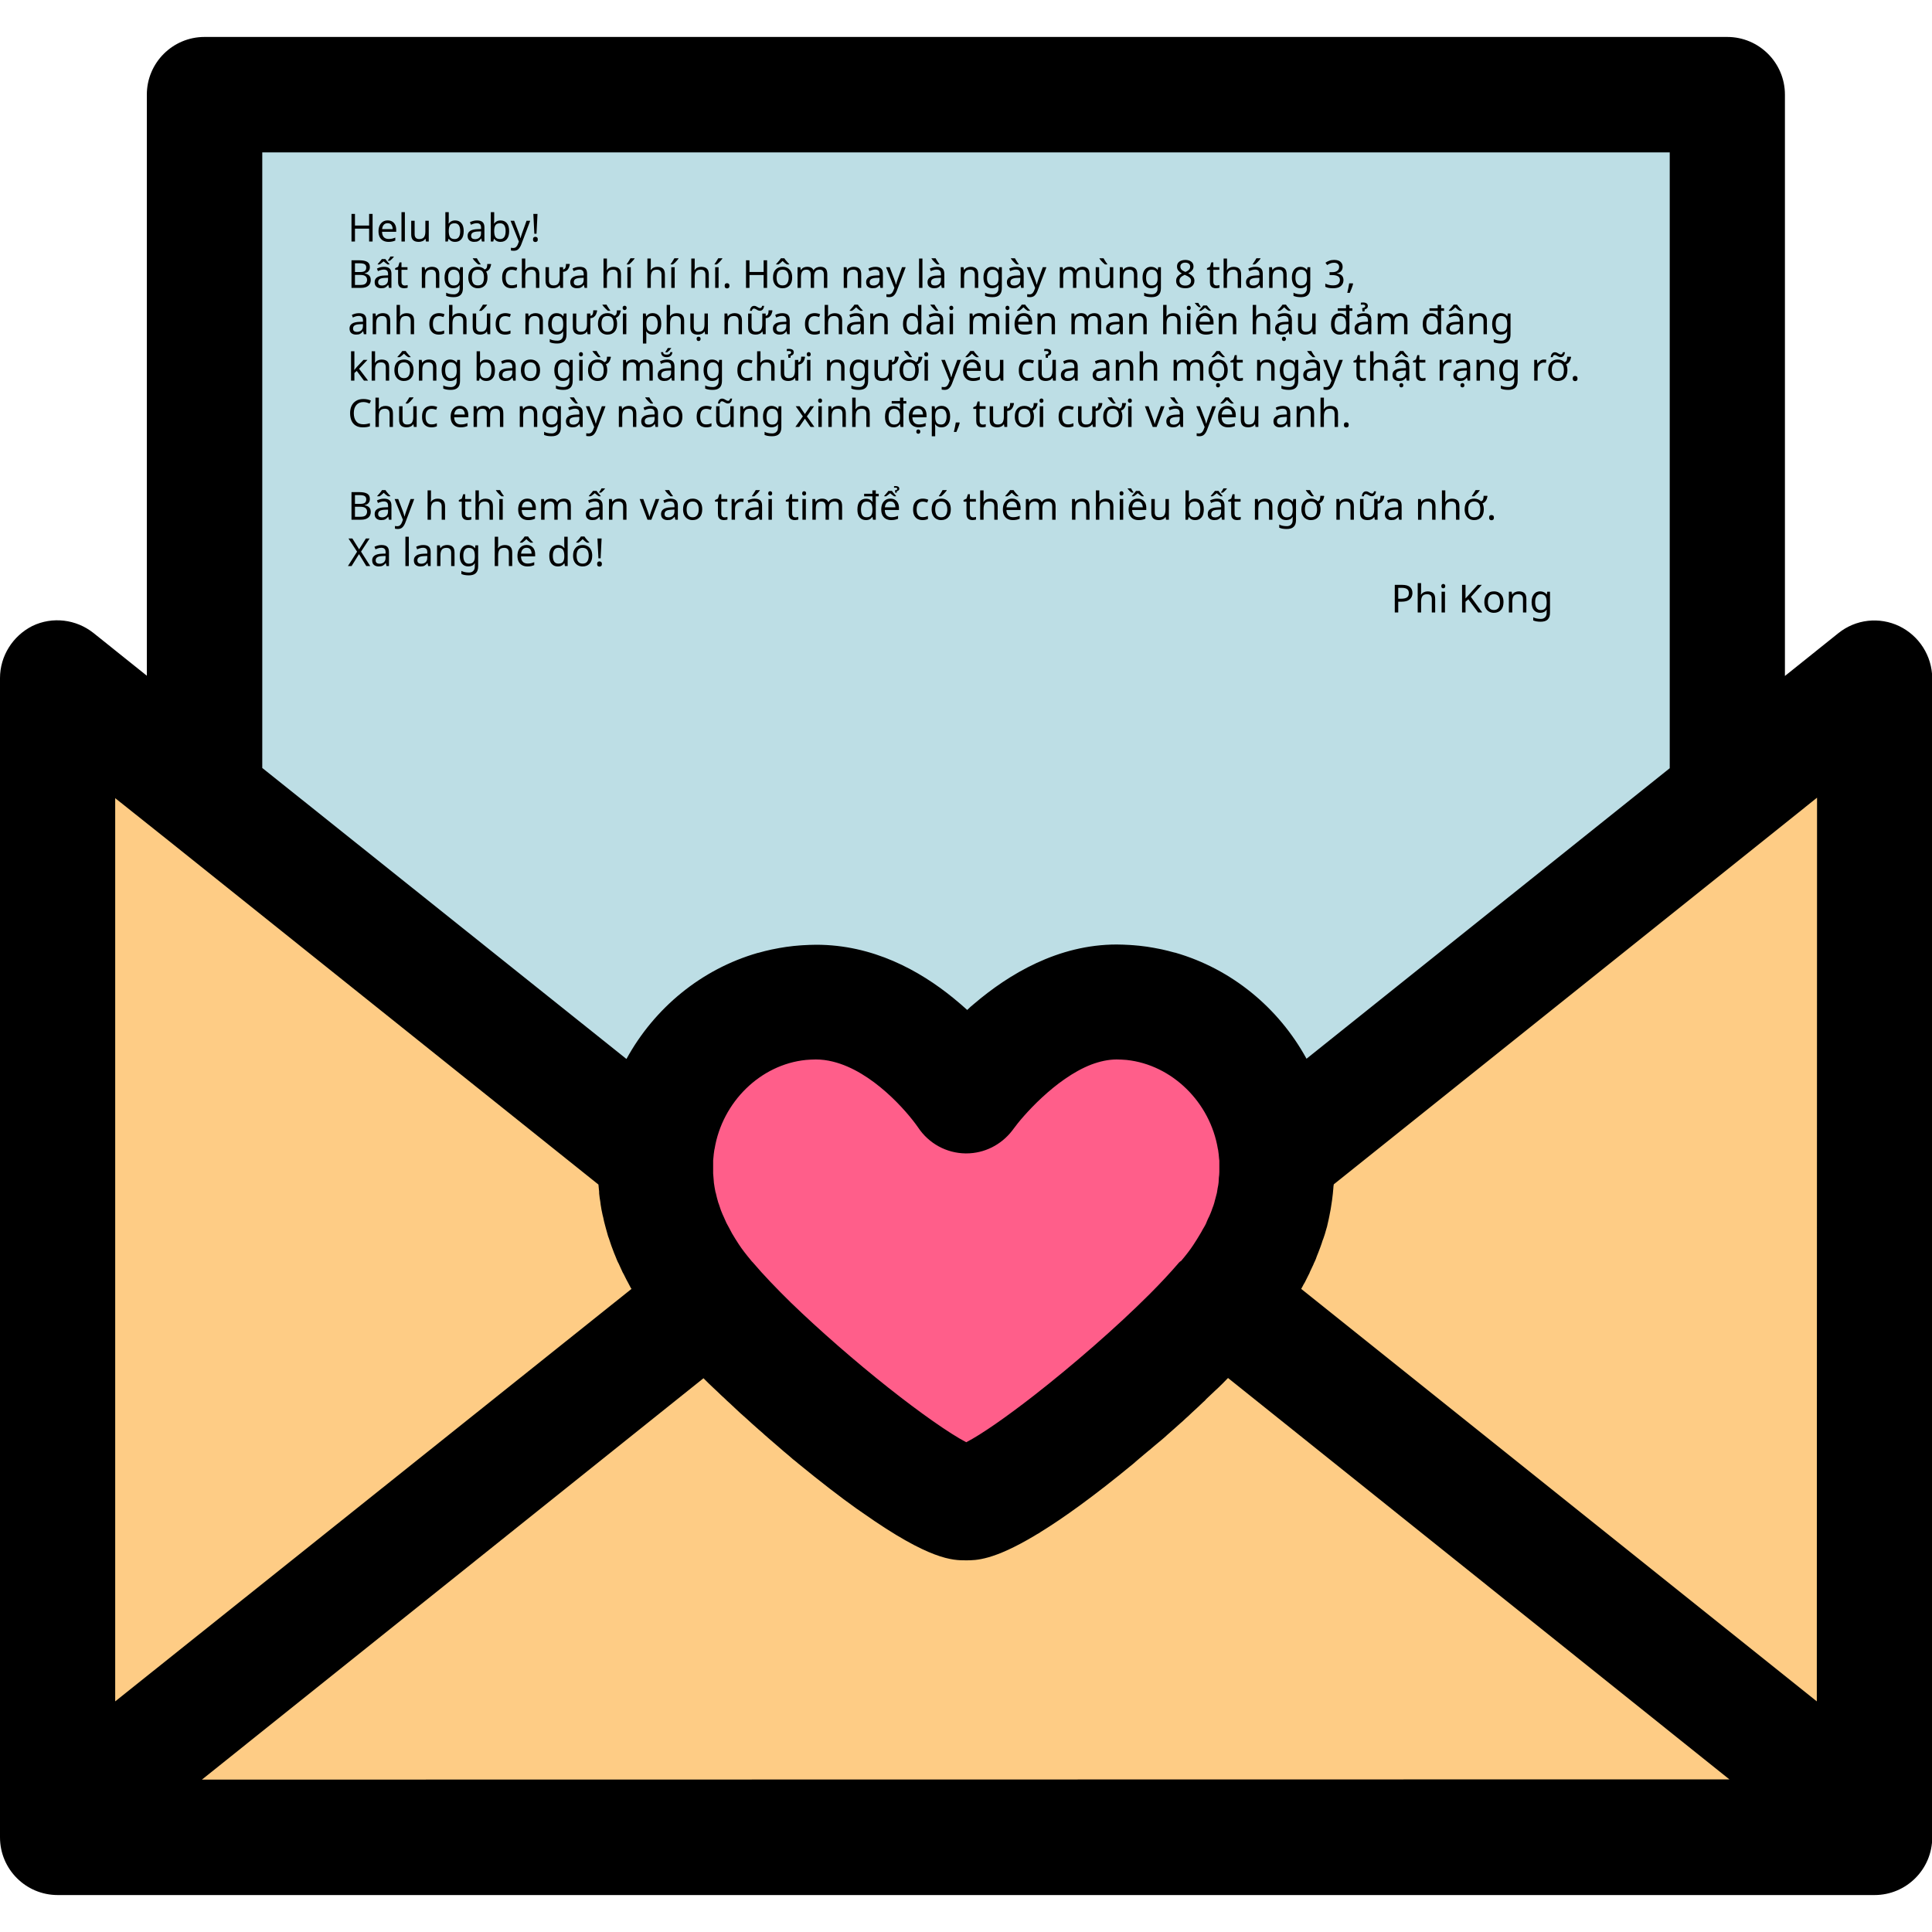
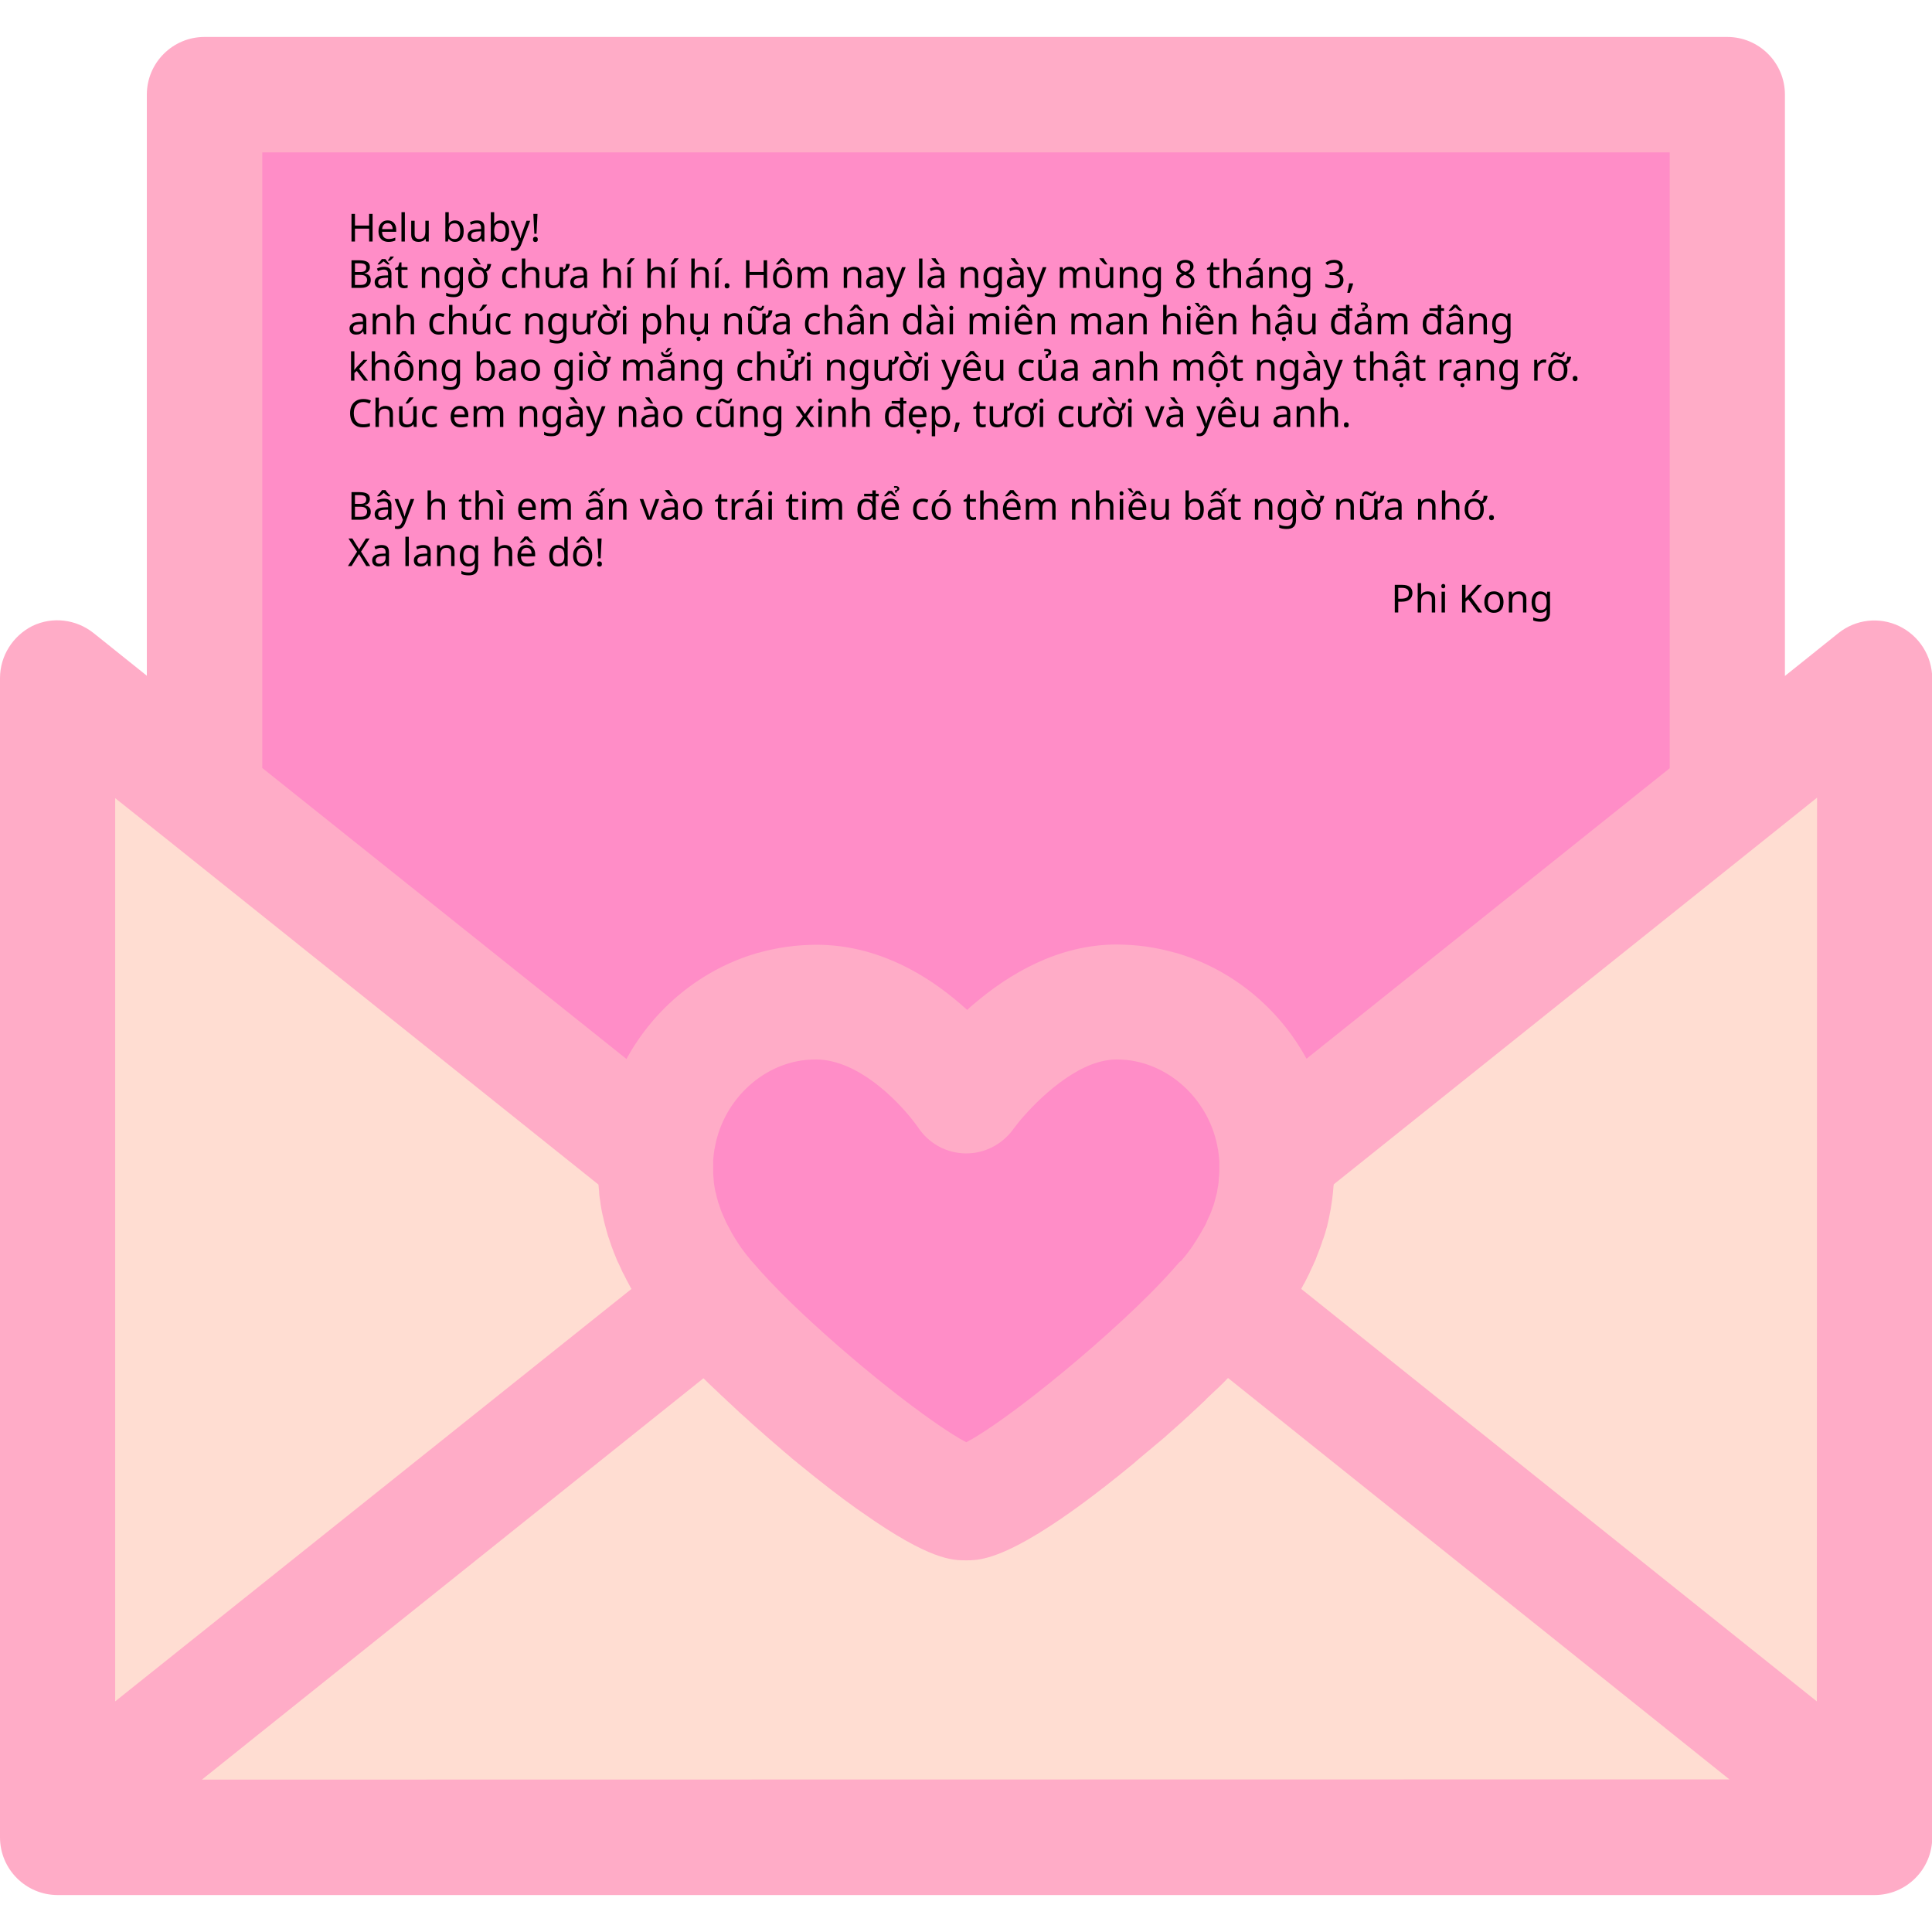
<svg xmlns="http://www.w3.org/2000/svg" version="1.1" id="Layer_1" x="0px" y="0px" viewBox="0 0 800 800" style="enable-background:new 0 0 800 800;" xml:space="preserve">
  <style type="text/css">
- 	.st0{fill:#FECC85;}
- 	.st1{fill:#FF5E8A;}
- 	.st2{fill:#BDDEE5;}
+ 	.st0{fill:#FFDDD2;}
+ 	.st1{fill:#FF8DC7;}
+ 	.st2{fill:#FF8DC7;}
	.st3{font-family:'AnnaiMN-Regular';}
	.st4{font-size:16px;}
	.st5{letter-spacing:31;}
</style>
  <path class="st0" d="M528.4,479c0,0.1,0,0.3,0,0.4c1.1,20-5.4,35.1-14.5,49c-18.3,27.8-96.9,93.8-113.9,93.8  c-16.7,0-96-66.3-114.1-93.8c-9.1-13.8-15.5-29-14.5-49c0-0.1,0-0.3,0-0.4L23.9,280.8v480h752.3v-480L528.4,479z" />
  <path class="st1" d="M462.2,414.9c-34.9,0-62.2,38.9-62.2,38.9s-25.8-38.9-62.2-38.9c-35.4,0-64.4,29.2-66.3,64.6  c-1.1,20,5.4,35.2,14.5,49c18.1,27.5,97.4,93.8,114.1,93.8c17,0,95.6-66,113.9-93.8c9.1-13.8,15.5-29,14.5-49  C526.6,444.1,497.6,414.9,462.2,414.9" />
  <path class="st2" d="M84.7,39.2v290.3L271.6,479c2.1-35.2,30.9-64.2,66.2-64.2c36.4,0,62.2,38.9,62.2,38.9s27.3-38.9,62.2-38.9  c35.3,0,64.1,29,66.2,64.2l186.8-149.5V39.2H84.7z" />
-   <path d="M786.5,259.3c-8.3-4-18.1-2.9-25.3,2.9l-22.1,17.7V39.2c0-13.2-10.7-23.9-23.9-23.9H84.7c-13.2,0-23.9,10.7-23.9,23.9v240.6  l-22.1-17.7c-7.2-5.7-17-6.9-25.3-2.9C5.3,263.3,0,271.6,0,280.8v473.4v6.6c0,13.2,10.7,23.9,23.9,23.9h752.3  c13.2,0,23.9-10.7,23.9-23.9v-6.6V280.8C800,271.6,794.7,263.3,786.5,259.3z M752.3,704.5L538.8,533.7c0.2-0.3,0.3-0.6,0.5-0.9  c0.3-0.6,0.6-1.2,1-1.8c0.2-0.4,0.4-0.8,0.6-1.2c0.3-0.7,0.7-1.3,1-2c0.2-0.4,0.4-0.7,0.5-1.1c0.5-1,1-2.1,1.5-3.2  c0.1-0.3,0.2-0.6,0.4-0.9c0.4-0.8,0.7-1.6,1-2.5c0.2-0.5,0.4-1,0.6-1.5c0.3-0.7,0.5-1.4,0.8-2.1c0.2-0.6,0.4-1.1,0.6-1.7  c0.2-0.7,0.4-1.3,0.7-2c0.2-0.6,0.4-1.2,0.6-1.8c0.2-0.7,0.4-1.4,0.6-2.1c0.2-0.6,0.4-1.3,0.5-1.9c0.2-0.7,0.3-1.5,0.5-2.2  c0.1-0.6,0.3-1.3,0.4-2c0.3-1.3,0.5-2.7,0.7-4c0.1-0.7,0.2-1.3,0.3-2c0.1-0.8,0.2-1.6,0.3-2.5c0.1-0.7,0.1-1.5,0.2-2.2  c0-0.6,0.1-1.1,0.2-1.7l178-142.4c0,0,0,0,0,0l22.1-17.7L752.3,704.5L752.3,704.5z M488.2,522.8c-3.6,4.2-7.7,8.6-12.2,13.1  c-13.7,13.7-31.9,29.5-47.8,41.9c-11.7,9.1-21.9,16.2-28.1,19.4c-6.9-3.6-19-12.1-32.4-22.7c-13.5-10.7-28.2-23.5-40.2-35.1  c-5.9-5.8-11.3-11.4-15.8-16.7c-0.3-0.3-0.6-0.6-0.8-0.9c-2-2.4-3.7-4.6-5-6.6c-1-1.5-1.9-3-2.8-4.5c-0.4-0.7-0.7-1.3-1-1.9  c-0.4-0.8-0.9-1.6-1.3-2.4c-0.4-0.9-0.8-1.8-1.2-2.7c-0.2-0.5-0.5-1-0.7-1.6c-0.5-1.1-0.8-2.3-1.2-3.4c-0.1-0.3-0.2-0.5-0.3-0.8  c-0.4-1.3-0.7-2.6-1-3.9c0-0.1,0-0.2-0.1-0.2c-0.3-1.4-0.5-2.7-0.7-4.1c0,0,0-0.1,0-0.1c-0.1-1.2-0.2-2.5-0.3-3.7c0-0.2,0-0.4,0-0.6  c0-0.9,0-1.9,0-2.8c0-0.6,0-1.2,0-1.8c0-0.1,0-0.1,0-0.2c0-0.3,0.1-0.7,0.1-1c0.1-1.1,0.2-2.3,0.4-3.4c0-0.1,0.1-0.3,0.1-0.4  c3.2-19.4,19-34.9,37.8-36.8c1.3-0.1,2.7-0.2,4.1-0.2c2.4,0,4.7,0.3,7.1,0.9c16.3,4,30.6,20.5,35.3,27.3  c4.4,6.6,11.7,10.6,19.6,10.7h0l0,0c0.1,0,0.2,0,0.3,0c7.5,0,14.4-3.5,19-9.4c0.2-0.3,0.4-0.5,0.6-0.8c3.5-4.9,17.2-20.8,32.2-26.6  c3.5-1.3,7-2.1,10.5-2.1c1.4,0,2.7,0.1,4.1,0.2c18.8,2,34.6,17.5,37.8,36.9c0,0.1,0.1,0.2,0.1,0.4c0.2,1.2,0.3,2.4,0.4,3.6  c0,0.3,0.1,0.5,0.1,0.8c0,0,0,0,0,0l0,0.2c0,0.9,0,1.7,0,2.6c0,0.6,0,1.3,0,1.9c0,0.8-0.1,1.6-0.2,2.4c0,0.6-0.1,1.2-0.1,1.9  c-0.1,0.8-0.2,1.6-0.4,2.4c-0.1,0.6-0.2,1.2-0.3,1.9c-0.2,0.8-0.4,1.5-0.6,2.3c-0.2,0.6-0.3,1.2-0.5,1.9c-0.2,0.8-0.5,1.5-0.8,2.3  c-0.2,0.6-0.4,1.2-0.7,1.9c-0.3,0.8-0.7,1.6-1.1,2.4c-0.3,0.6-0.5,1.2-0.8,1.9c-0.4,0.9-1,1.8-1.5,2.7c-0.3,0.6-0.6,1.1-0.9,1.6  c-0.9,1.5-1.8,3-2.8,4.5c-1.3,2-3,4.2-5.1,6.7C488.7,522.3,488.5,522.5,488.2,522.8z M108.6,63.1h582.8v255L541,438.4  c-11.6-21.2-31.1-37.2-54.3-43.9c-0.2,0-0.3-0.1-0.5-0.1c-1.7-0.5-3.5-0.9-5.2-1.3c-0.2,0-0.4-0.1-0.5-0.1c-1.9-0.4-3.7-0.7-5.6-1  c-0.3,0-0.6-0.1-0.8-0.1c-1.6-0.2-3.1-0.4-4.7-0.5c-0.5,0-1-0.1-1.4-0.1c-1.9-0.1-3.7-0.2-5.6-0.2c-24.3,0-44.7,12.3-59.1,24.6  c-1,0.8-1.9,1.6-2.8,2.5c-1.8-1.6-3.7-3.3-5.7-4.9c-14.1-11.5-33.4-22.1-56.8-22.1c-1.9,0-3.8,0.1-5.6,0.2c-0.5,0-1,0.1-1.4,0.1  c-1.6,0.1-3.2,0.3-4.7,0.5c-0.3,0-0.6,0.1-0.8,0.1c-1.9,0.3-3.8,0.6-5.6,1c-0.2,0-0.4,0.1-0.5,0.1c-1.8,0.4-3.5,0.8-5.2,1.3  c-0.2,0-0.3,0.1-0.5,0.1c-23.2,6.7-42.7,22.7-54.3,43.9L108.6,318L108.6,63.1L108.6,63.1z M69.8,348.1  C69.8,348.1,69.8,348.1,69.8,348.1l178,142.4c0.1,0.7,0.1,1.4,0.2,2.1c0.1,0.5,0.1,1.1,0.1,1.6c0.1,1.2,0.3,2.4,0.5,3.6  c0,0.3,0.1,0.6,0.1,0.9c0.2,1.5,0.5,2.9,0.8,4.3c0.1,0.4,0.2,0.8,0.3,1.2c0.2,1,0.4,2,0.7,3c0.1,0.5,0.3,1,0.4,1.5  c0.2,0.8,0.5,1.7,0.7,2.5c0.1,0.5,0.3,1,0.5,1.5c0.3,0.8,0.5,1.6,0.8,2.4c0.2,0.5,0.3,1,0.5,1.4c0.3,0.8,0.6,1.6,0.9,2.4  c0.2,0.4,0.3,0.8,0.5,1.2c0.4,1,0.8,2.1,1.3,3c0.1,0.1,0.1,0.2,0.2,0.4c0.5,1.1,1,2.2,1.5,3.3c0.2,0.3,0.3,0.6,0.5,0.9  c0.4,0.7,0.7,1.5,1.1,2.2c0.2,0.4,0.4,0.7,0.6,1.1c0.3,0.6,0.7,1.3,1,1.9c0.1,0.3,0.3,0.5,0.5,0.8L47.7,704.5v-374L69.8,348.1z   M83.6,736.9l207.7-166.2c0.2,0.2,0.4,0.4,0.6,0.6c1.1,1.1,2.2,2.2,3.4,3.3c0.5,0.5,1,0.9,1.5,1.4c1.1,1.1,2.3,2.2,3.5,3.3  c0.5,0.5,1,1,1.6,1.5c1.5,1.4,3.1,2.9,4.6,4.3c0.9,0.8,1.8,1.6,2.7,2.4c0.8,0.7,1.5,1.4,2.3,2.1c0.9,0.8,1.8,1.6,2.7,2.4  c0.9,0.8,1.8,1.5,2.6,2.3c0.8,0.7,1.6,1.4,2.3,2c1.7,1.5,3.4,2.9,5.1,4.4c0,0,0.1,0.1,0.1,0.1c1.4,1.1,2.7,2.3,4,3.4  c0.5,0.4,1,0.8,1.5,1.2c0.2,0.2,0.5,0.4,0.7,0.6c9.3,7.6,17.3,13.8,24.2,18.7c0.1,0.1,0.2,0.1,0.3,0.2c0.8,0.5,1.5,1.1,2.3,1.6  c27.8,19.6,37.2,19.6,42.7,19.6c4.2,0,11.3,0,28.4-10.2c0.5-0.3,1.1-0.7,1.7-1c0.2-0.1,0.4-0.2,0.6-0.4c9.6-5.9,22.2-14.9,38.7-28.5  c0.3-0.3,0.6-0.5,0.9-0.8c0.5-0.4,0.9-0.8,1.4-1.2c1.2-1,2.5-2.1,3.8-3.2c0.1-0.1,0.3-0.2,0.4-0.3c1.6-1.4,3.3-2.8,5-4.2  c0.8-0.7,1.7-1.4,2.5-2.2c0.8-0.7,1.6-1.4,2.5-2.2c0.9-0.8,1.9-1.7,2.8-2.5c0.8-0.7,1.5-1.3,2.2-2c0.9-0.8,1.8-1.6,2.7-2.5  c1.6-1.4,3.1-2.9,4.6-4.3c0.5-0.4,0.9-0.8,1.3-1.3c1.2-1.2,2.5-2.3,3.7-3.5c0.4-0.4,0.9-0.8,1.3-1.2c1.2-1.2,2.4-2.3,3.5-3.5  c0.2-0.2,0.4-0.4,0.5-0.5l207.6,166.2L83.6,736.9L83.6,736.9z" />
+   <path style="fill:#FFACC7;" d="M786.5,259.3c-8.3-4-18.1-2.9-25.3,2.9l-22.1,17.7V39.2c0-13.2-10.7-23.9-23.9-23.9H84.7c-13.2,0-23.9,10.7-23.9,23.9v240.6  l-22.1-17.7c-7.2-5.7-17-6.9-25.3-2.9C5.3,263.3,0,271.6,0,280.8v473.4v6.6c0,13.2,10.7,23.9,23.9,23.9h752.3  c13.2,0,23.9-10.7,23.9-23.9v-6.6V280.8C800,271.6,794.7,263.3,786.5,259.3z M752.3,704.5L538.8,533.7c0.2-0.3,0.3-0.6,0.5-0.9  c0.3-0.6,0.6-1.2,1-1.8c0.2-0.4,0.4-0.8,0.6-1.2c0.3-0.7,0.7-1.3,1-2c0.2-0.4,0.4-0.7,0.5-1.1c0.5-1,1-2.1,1.5-3.2  c0.1-0.3,0.2-0.6,0.4-0.9c0.4-0.8,0.7-1.6,1-2.5c0.2-0.5,0.4-1,0.6-1.5c0.3-0.7,0.5-1.4,0.8-2.1c0.2-0.6,0.4-1.1,0.6-1.7  c0.2-0.7,0.4-1.3,0.7-2c0.2-0.6,0.4-1.2,0.6-1.8c0.2-0.7,0.4-1.4,0.6-2.1c0.2-0.6,0.4-1.3,0.5-1.9c0.2-0.7,0.3-1.5,0.5-2.2  c0.1-0.6,0.3-1.3,0.4-2c0.3-1.3,0.5-2.7,0.7-4c0.1-0.7,0.2-1.3,0.3-2c0.1-0.8,0.2-1.6,0.3-2.5c0.1-0.7,0.1-1.5,0.2-2.2  c0-0.6,0.1-1.1,0.2-1.7l178-142.4c0,0,0,0,0,0l22.1-17.7L752.3,704.5L752.3,704.5z M488.2,522.8c-3.6,4.2-7.7,8.6-12.2,13.1  c-13.7,13.7-31.9,29.5-47.8,41.9c-11.7,9.1-21.9,16.2-28.1,19.4c-6.9-3.6-19-12.1-32.4-22.7c-13.5-10.7-28.2-23.5-40.2-35.1  c-5.9-5.8-11.3-11.4-15.8-16.7c-0.3-0.3-0.6-0.6-0.8-0.9c-2-2.4-3.7-4.6-5-6.6c-1-1.5-1.9-3-2.8-4.5c-0.4-0.7-0.7-1.3-1-1.9  c-0.4-0.8-0.9-1.6-1.3-2.4c-0.4-0.9-0.8-1.8-1.2-2.7c-0.2-0.5-0.5-1-0.7-1.6c-0.5-1.1-0.8-2.3-1.2-3.4c-0.1-0.3-0.2-0.5-0.3-0.8  c-0.4-1.3-0.7-2.6-1-3.9c0-0.1,0-0.2-0.1-0.2c-0.3-1.4-0.5-2.7-0.7-4.1c0,0,0-0.1,0-0.1c-0.1-1.2-0.2-2.5-0.3-3.7c0-0.2,0-0.4,0-0.6  c0-0.9,0-1.9,0-2.8c0-0.6,0-1.2,0-1.8c0-0.1,0-0.1,0-0.2c0-0.3,0.1-0.7,0.1-1c0.1-1.1,0.2-2.3,0.4-3.4c0-0.1,0.1-0.3,0.1-0.4  c3.2-19.4,19-34.9,37.8-36.8c1.3-0.1,2.7-0.2,4.1-0.2c2.4,0,4.7,0.3,7.1,0.9c16.3,4,30.6,20.5,35.3,27.3  c4.4,6.6,11.7,10.6,19.6,10.7h0l0,0c0.1,0,0.2,0,0.3,0c7.5,0,14.4-3.5,19-9.4c0.2-0.3,0.4-0.5,0.6-0.8c3.5-4.9,17.2-20.8,32.2-26.6  c3.5-1.3,7-2.1,10.5-2.1c1.4,0,2.7,0.1,4.1,0.2c18.8,2,34.6,17.5,37.8,36.9c0,0.1,0.1,0.2,0.1,0.4c0.2,1.2,0.3,2.4,0.4,3.6  c0,0.3,0.1,0.5,0.1,0.8c0,0,0,0,0,0l0,0.2c0,0.9,0,1.7,0,2.6c0,0.6,0,1.3,0,1.9c0,0.8-0.1,1.6-0.2,2.4c0,0.6-0.1,1.2-0.1,1.9  c-0.1,0.8-0.2,1.6-0.4,2.4c-0.1,0.6-0.2,1.2-0.3,1.9c-0.2,0.8-0.4,1.5-0.6,2.3c-0.2,0.6-0.3,1.2-0.5,1.9c-0.2,0.8-0.5,1.5-0.8,2.3  c-0.2,0.6-0.4,1.2-0.7,1.9c-0.3,0.8-0.7,1.6-1.1,2.4c-0.3,0.6-0.5,1.2-0.8,1.9c-0.4,0.9-1,1.8-1.5,2.7c-0.3,0.6-0.6,1.1-0.9,1.6  c-0.9,1.5-1.8,3-2.8,4.5c-1.3,2-3,4.2-5.1,6.7C488.7,522.3,488.5,522.5,488.2,522.8z M108.6,63.1h582.8v255L541,438.4  c-11.6-21.2-31.1-37.2-54.3-43.9c-0.2,0-0.3-0.1-0.5-0.1c-1.7-0.5-3.5-0.9-5.2-1.3c-0.2,0-0.4-0.1-0.5-0.1c-1.9-0.4-3.7-0.7-5.6-1  c-0.3,0-0.6-0.1-0.8-0.1c-1.6-0.2-3.1-0.4-4.7-0.5c-0.5,0-1-0.1-1.4-0.1c-1.9-0.1-3.7-0.2-5.6-0.2c-24.3,0-44.7,12.3-59.1,24.6  c-1,0.8-1.9,1.6-2.8,2.5c-1.8-1.6-3.7-3.3-5.7-4.9c-14.1-11.5-33.4-22.1-56.8-22.1c-1.9,0-3.8,0.1-5.6,0.2c-0.5,0-1,0.1-1.4,0.1  c-1.6,0.1-3.2,0.3-4.7,0.5c-0.3,0-0.6,0.1-0.8,0.1c-1.9,0.3-3.8,0.6-5.6,1c-0.2,0-0.4,0.1-0.5,0.1c-1.8,0.4-3.5,0.8-5.2,1.3  c-0.2,0-0.3,0.1-0.5,0.1c-23.2,6.7-42.7,22.7-54.3,43.9L108.6,318L108.6,63.1L108.6,63.1z M69.8,348.1  C69.8,348.1,69.8,348.1,69.8,348.1l178,142.4c0.1,0.7,0.1,1.4,0.2,2.1c0.1,0.5,0.1,1.1,0.1,1.6c0.1,1.2,0.3,2.4,0.5,3.6  c0,0.3,0.1,0.6,0.1,0.9c0.2,1.5,0.5,2.9,0.8,4.3c0.1,0.4,0.2,0.8,0.3,1.2c0.2,1,0.4,2,0.7,3c0.1,0.5,0.3,1,0.4,1.5  c0.2,0.8,0.5,1.7,0.7,2.5c0.1,0.5,0.3,1,0.5,1.5c0.3,0.8,0.5,1.6,0.8,2.4c0.2,0.5,0.3,1,0.5,1.4c0.3,0.8,0.6,1.6,0.9,2.4  c0.2,0.4,0.3,0.8,0.5,1.2c0.4,1,0.8,2.1,1.3,3c0.1,0.1,0.1,0.2,0.2,0.4c0.5,1.1,1,2.2,1.5,3.3c0.2,0.3,0.3,0.6,0.5,0.9  c0.4,0.7,0.7,1.5,1.1,2.2c0.2,0.4,0.4,0.7,0.6,1.1c0.3,0.6,0.7,1.3,1,1.9c0.1,0.3,0.3,0.5,0.5,0.8L47.7,704.5v-374L69.8,348.1z   M83.6,736.9l207.7-166.2c0.2,0.2,0.4,0.4,0.6,0.6c1.1,1.1,2.2,2.2,3.4,3.3c0.5,0.5,1,0.9,1.5,1.4c1.1,1.1,2.3,2.2,3.5,3.3  c0.5,0.5,1,1,1.6,1.5c1.5,1.4,3.1,2.9,4.6,4.3c0.9,0.8,1.8,1.6,2.7,2.4c0.8,0.7,1.5,1.4,2.3,2.1c0.9,0.8,1.8,1.6,2.7,2.4  c0.9,0.8,1.8,1.5,2.6,2.3c0.8,0.7,1.6,1.4,2.3,2c1.7,1.5,3.4,2.9,5.1,4.4c0,0,0.1,0.1,0.1,0.1c1.4,1.1,2.7,2.3,4,3.4  c0.5,0.4,1,0.8,1.5,1.2c0.2,0.2,0.5,0.4,0.7,0.6c9.3,7.6,17.3,13.8,24.2,18.7c0.1,0.1,0.2,0.1,0.3,0.2c0.8,0.5,1.5,1.1,2.3,1.6  c27.8,19.6,37.2,19.6,42.7,19.6c4.2,0,11.3,0,28.4-10.2c0.5-0.3,1.1-0.7,1.7-1c0.2-0.1,0.4-0.2,0.6-0.4c9.6-5.9,22.2-14.9,38.7-28.5  c0.3-0.3,0.6-0.5,0.9-0.8c0.5-0.4,0.9-0.8,1.4-1.2c1.2-1,2.5-2.1,3.8-3.2c0.1-0.1,0.3-0.2,0.4-0.3c1.6-1.4,3.3-2.8,5-4.2  c0.8-0.7,1.7-1.4,2.5-2.2c0.8-0.7,1.6-1.4,2.5-2.2c0.9-0.8,1.9-1.7,2.8-2.5c0.8-0.7,1.5-1.3,2.2-2c0.9-0.8,1.8-1.6,2.7-2.5  c1.6-1.4,3.1-2.9,4.6-4.3c0.5-0.4,0.9-0.8,1.3-1.3c1.2-1.2,2.5-2.3,3.7-3.5c0.4-0.4,0.9-0.8,1.3-1.2c1.2-1.2,2.4-2.3,3.5-3.5  c0.2-0.2,0.4-0.4,0.5-0.5l207.6,166.2L83.6,736.9L83.6,736.9z" />
  <text transform="matrix(1 0 0 1 144 100)">
    <tspan x="0" y="0" class="st3 st4">Helu baby!</tspan>
    <tspan x="0" y="19.2" class="st3 st4">Bất ngờ chưa hí hí hí. Hôm nay là ngày mùng 8 tháng 3, </tspan>
    <tspan x="0" y="38.4" class="st3 st4">anh chúc người phụ nữa chân dài miên man hiền hậu đảm đâng </tspan>
    <tspan x="0" y="57.6" class="st3 st4">không bao giờ mắng chửi người yêu của anh một ngày thật rạng rỡ.</tspan>
    <tspan x="0" y="76.8" class="st3 st4">Chúc em ngày nào cũng xinh đẹp, tươi cười và yêu anh. </tspan>
    <tspan x="0" y="115.2" class="st3 st4">Bây h thì em ấn vào trái tim để có thêm nhiều bất ngờ nữa nhớ. </tspan>
    <tspan x="0" y="134.4" class="st3 st4">Xa lang hê dô!</tspan>
    <tspan x="0" y="153.6" class="st3 st4 st5">												</tspan>
    <tspan x="432" y="153.6" class="st3 st4">Phi Kong</tspan>
  </text>
</svg>
